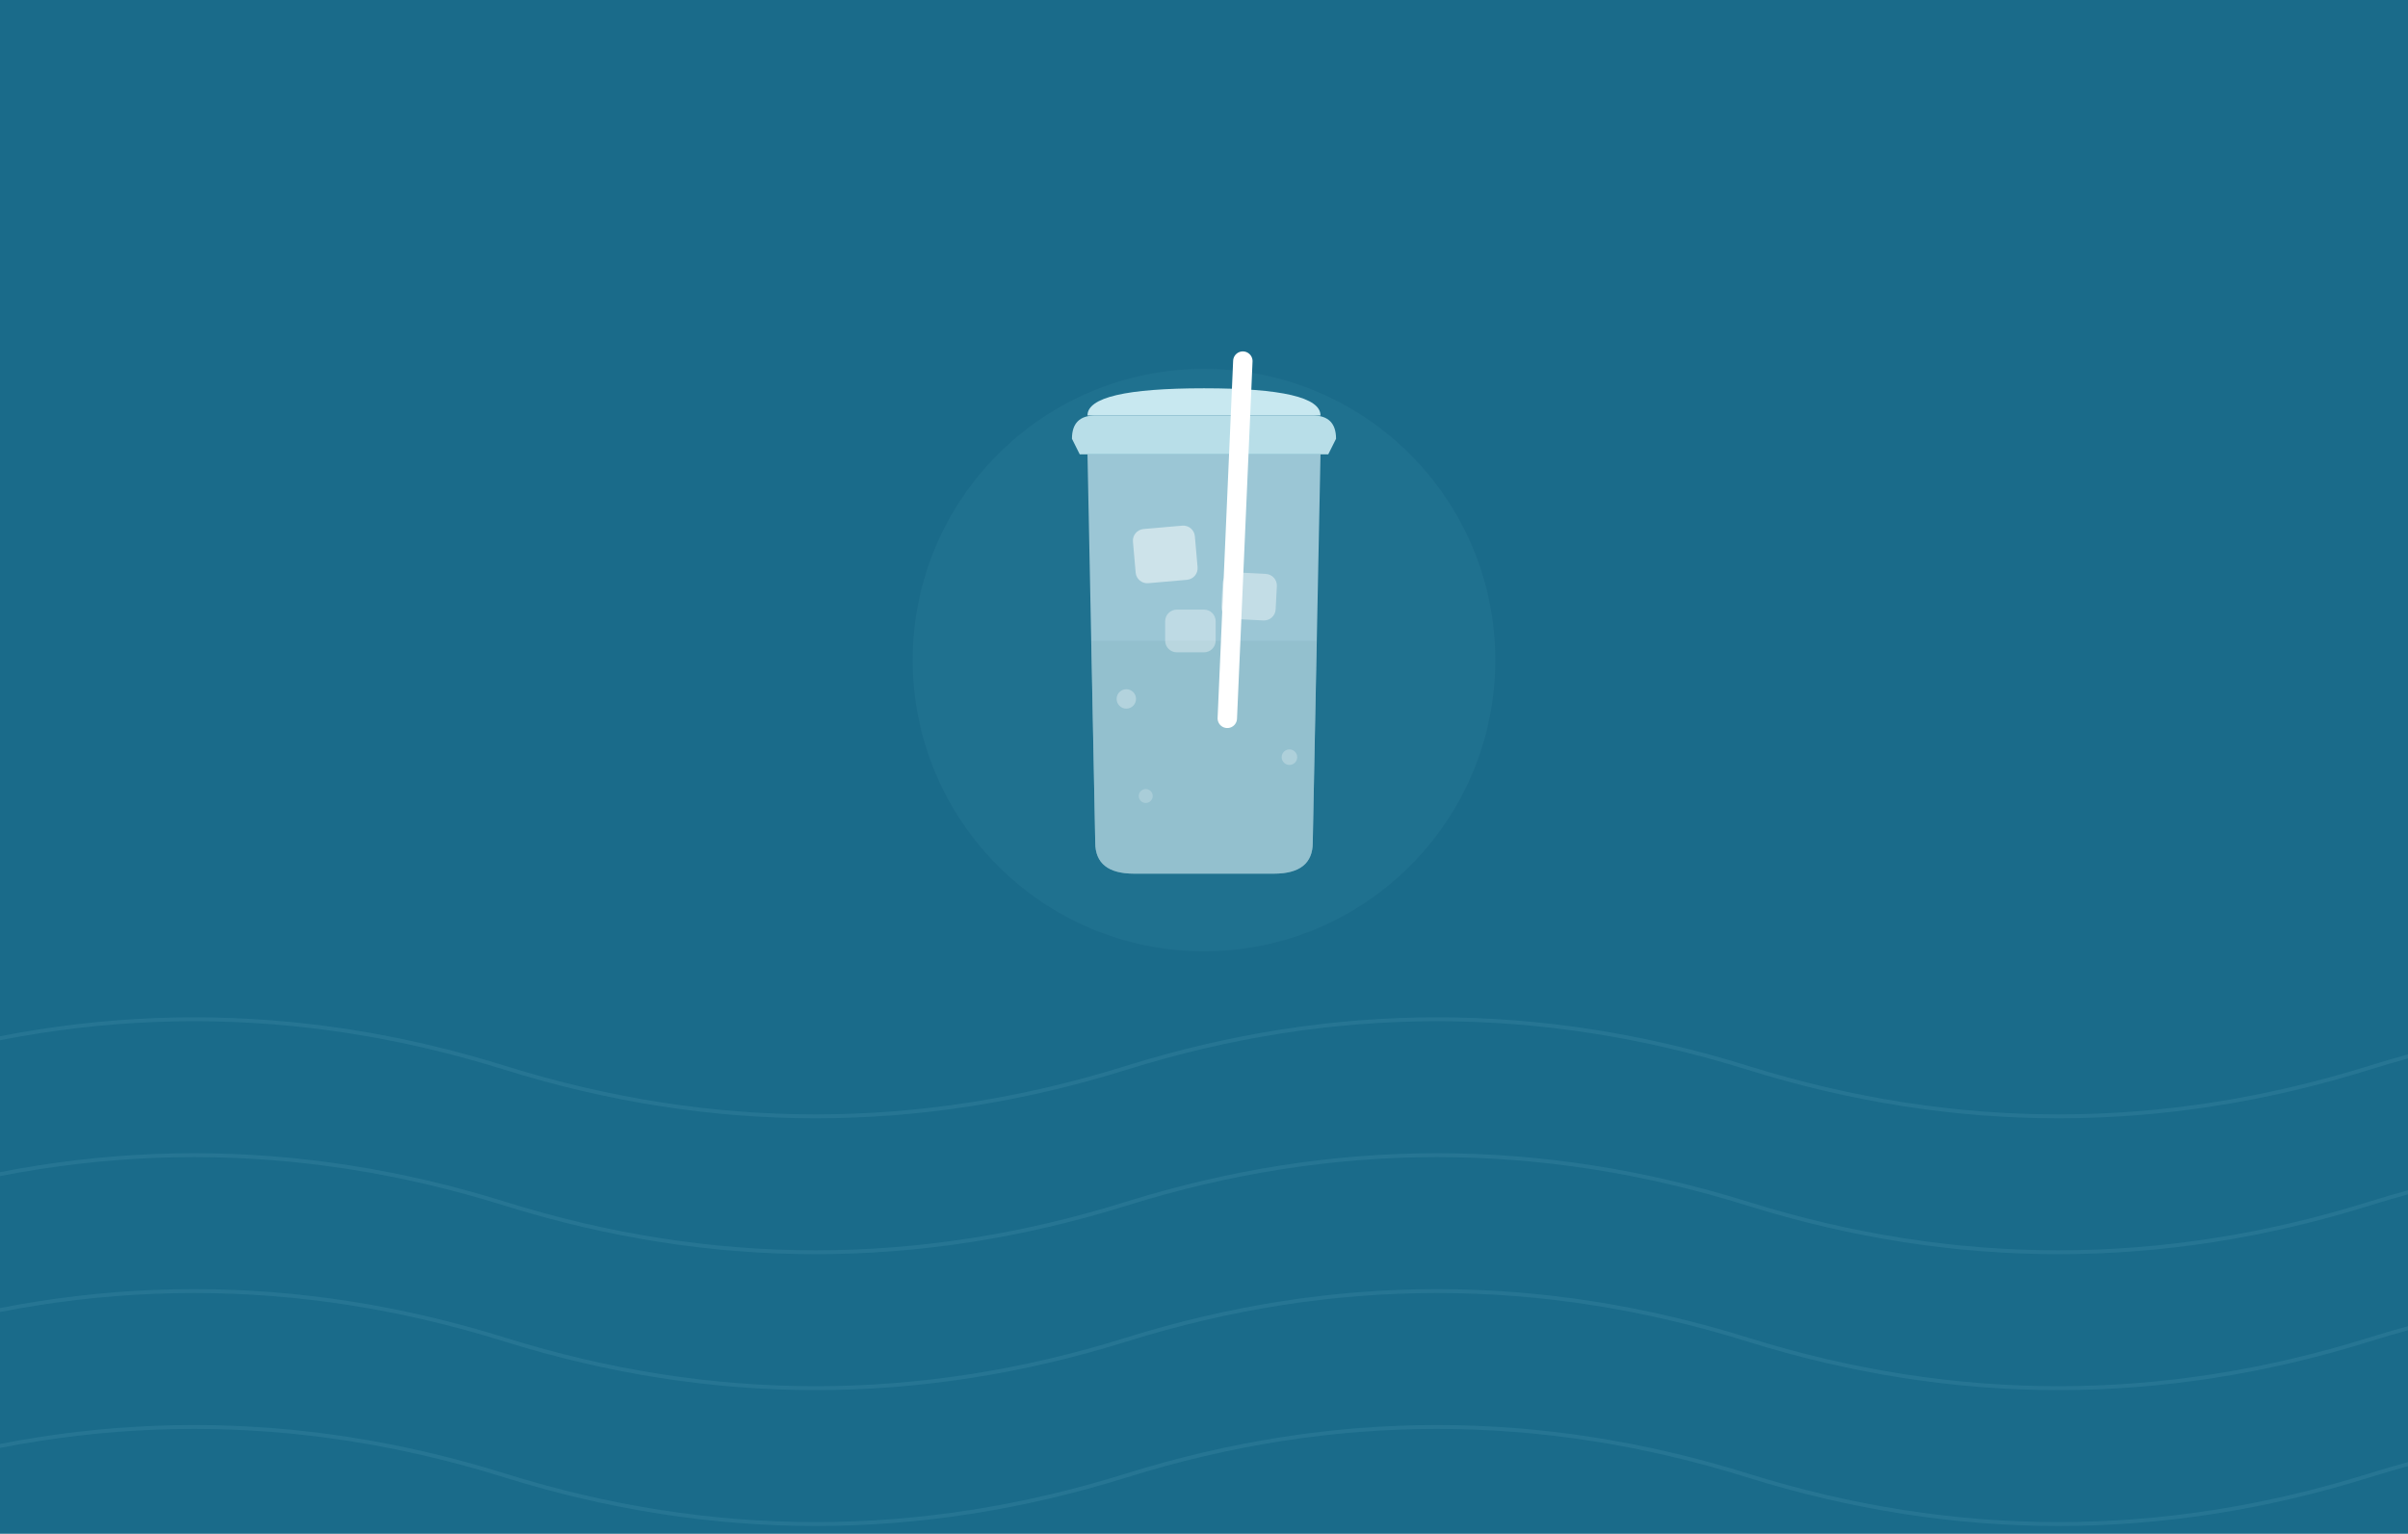
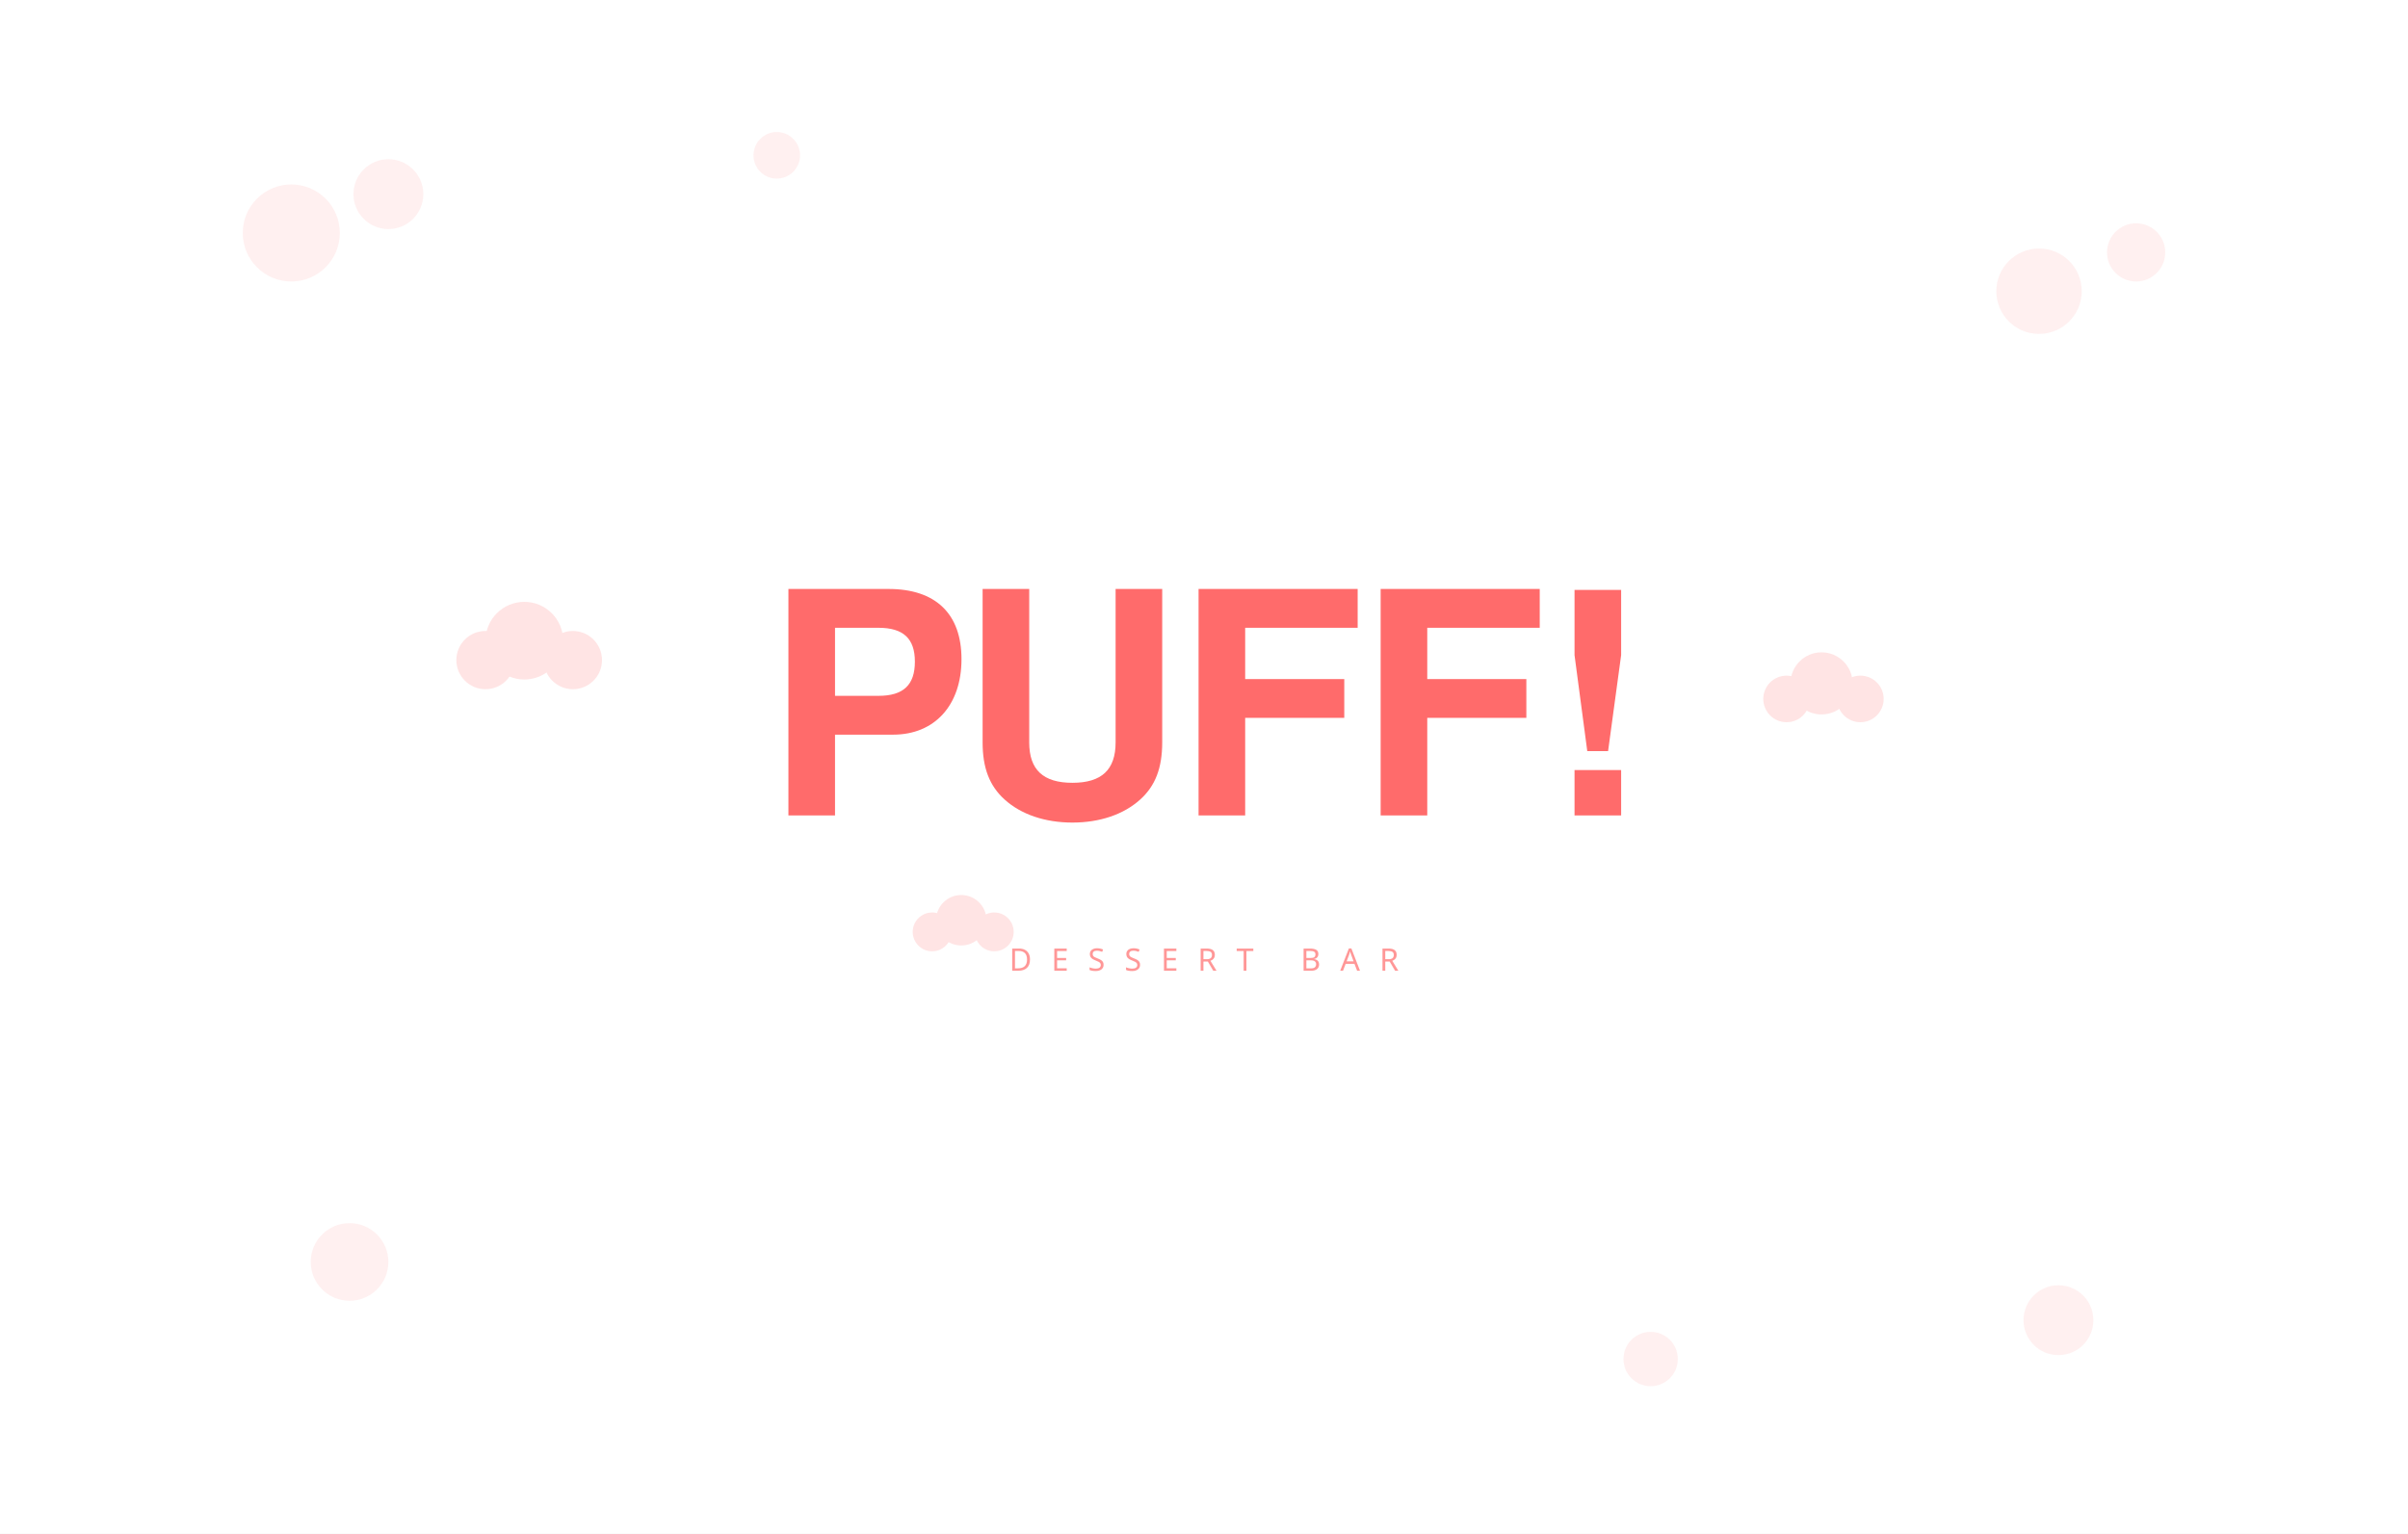
<svg xmlns="http://www.w3.org/2000/svg" viewBox="0 0 1240 790">
-   <rect width="1240" height="790" fill="#1A6B8A" />
-   <g fill="none" stroke="#7CC4D6" stroke-width="2" opacity="0.12">
-     <path d="M-60,550 Q100,500 260,550 T580,550 T900,550 T1220,550 T1540,550" />
-     <path d="M-60,620 Q100,570 260,620 T580,620 T900,620 T1220,620 T1540,620" />
-     <path d="M-60,690 Q100,640 260,690 T580,690 T900,690 T1220,690 T1540,690" />
-     <path d="M-60,760 Q100,710 260,760 T580,760 T900,760 T1220,760 T1540,760" />
+   <rect width="1240" height="790" fill="#FFFFFF" />
+   <g fill="#FF6B6B" opacity="0.1">
+     <circle cx="150" cy="120" r="25" />
+     <circle cx="200" cy="100" r="18" />
+     <circle cx="1050" cy="150" r="22" />
+     <circle cx="1100" cy="130" r="15" />
+     <circle cx="180" cy="650" r="20" />
+     <circle cx="1060" cy="680" r="18" />
+     <circle cx="400" cy="80" r="12" />
+     <circle cx="850" cy="700" r="14" />
  </g>
-   <circle cx="620" cy="340" r="150" fill="#7CC4D6" opacity="0.06" />
-   <g transform="translate(620, 330) scale(2)">
-     <path d="M-34,-52 Q-34,-58 -28,-58 L28,-58 Q34,-58 34,-52 L32,-48 L-32,-48Z" fill="#B8DEE8" />
-     <path d="M-30,-58 Q-30,-65 0,-65 Q30,-65 30,-58" fill="#C8E8F0" />
-     <path d="M-30,-48 L-28,52 Q-28,60 -18,60 L18,60 Q28,60 28,52 L30,-48Z" fill="#D0EAF2" opacity="0.7" />
-     <path d="M-29,0 L-28,52 Q-28,60 -18,60 L18,60 Q28,60 28,52 L29,0Z" fill="#8CBAC8" opacity="0.5" />
-     <rect x="-16" y="-30" width="16" height="14" rx="3" fill="white" opacity="0.5" transform="rotate(-5)" />
-     <rect x="4" y="-18" width="14" height="12" rx="3" fill="white" opacity="0.4" transform="rotate(3)" />
-     <rect x="-10" y="-8" width="13" height="11" rx="3" fill="white" opacity="0.35" />
-     <line x1="10" y1="-72" x2="6" y2="20" stroke="white" stroke-width="5" stroke-linecap="round" />
-     <circle cx="-20" cy="15" r="2.5" fill="white" opacity="0.3" />
-     <circle cx="22" cy="30" r="2" fill="white" opacity="0.25" />
-     <circle cx="-15" cy="40" r="1.8" fill="white" opacity="0.2" />
+   <text x="620" y="420" text-anchor="middle" fill="#FF6B6B" font-family="'Arial Black', 'Helvetica', sans-serif" font-size="160" font-weight="900" letter-spacing="-4">PUFF!</text>
+   <g fill="#FF6B6B" opacity="0.18">
+     <circle cx="250" cy="340" r="15" />
+     <circle cx="270" cy="330" r="20" />
+     <circle cx="295" cy="340" r="15" />
+     <circle cx="920" cy="360" r="12" />
+     <circle cx="938" cy="352" r="16" />
+     <circle cx="958" cy="360" r="12" />
+     <circle cx="480" cy="480" r="10" />
+     <circle cx="495" cy="474" r="13" />
+     <circle cx="512" cy="480" r="10" />
  </g>
+   <text x="620" y="500" text-anchor="middle" fill="#FF6B6B" font-family="sans-serif" font-size="16" letter-spacing="10" opacity="0.7">DESSERT BAR</text>
</svg>
